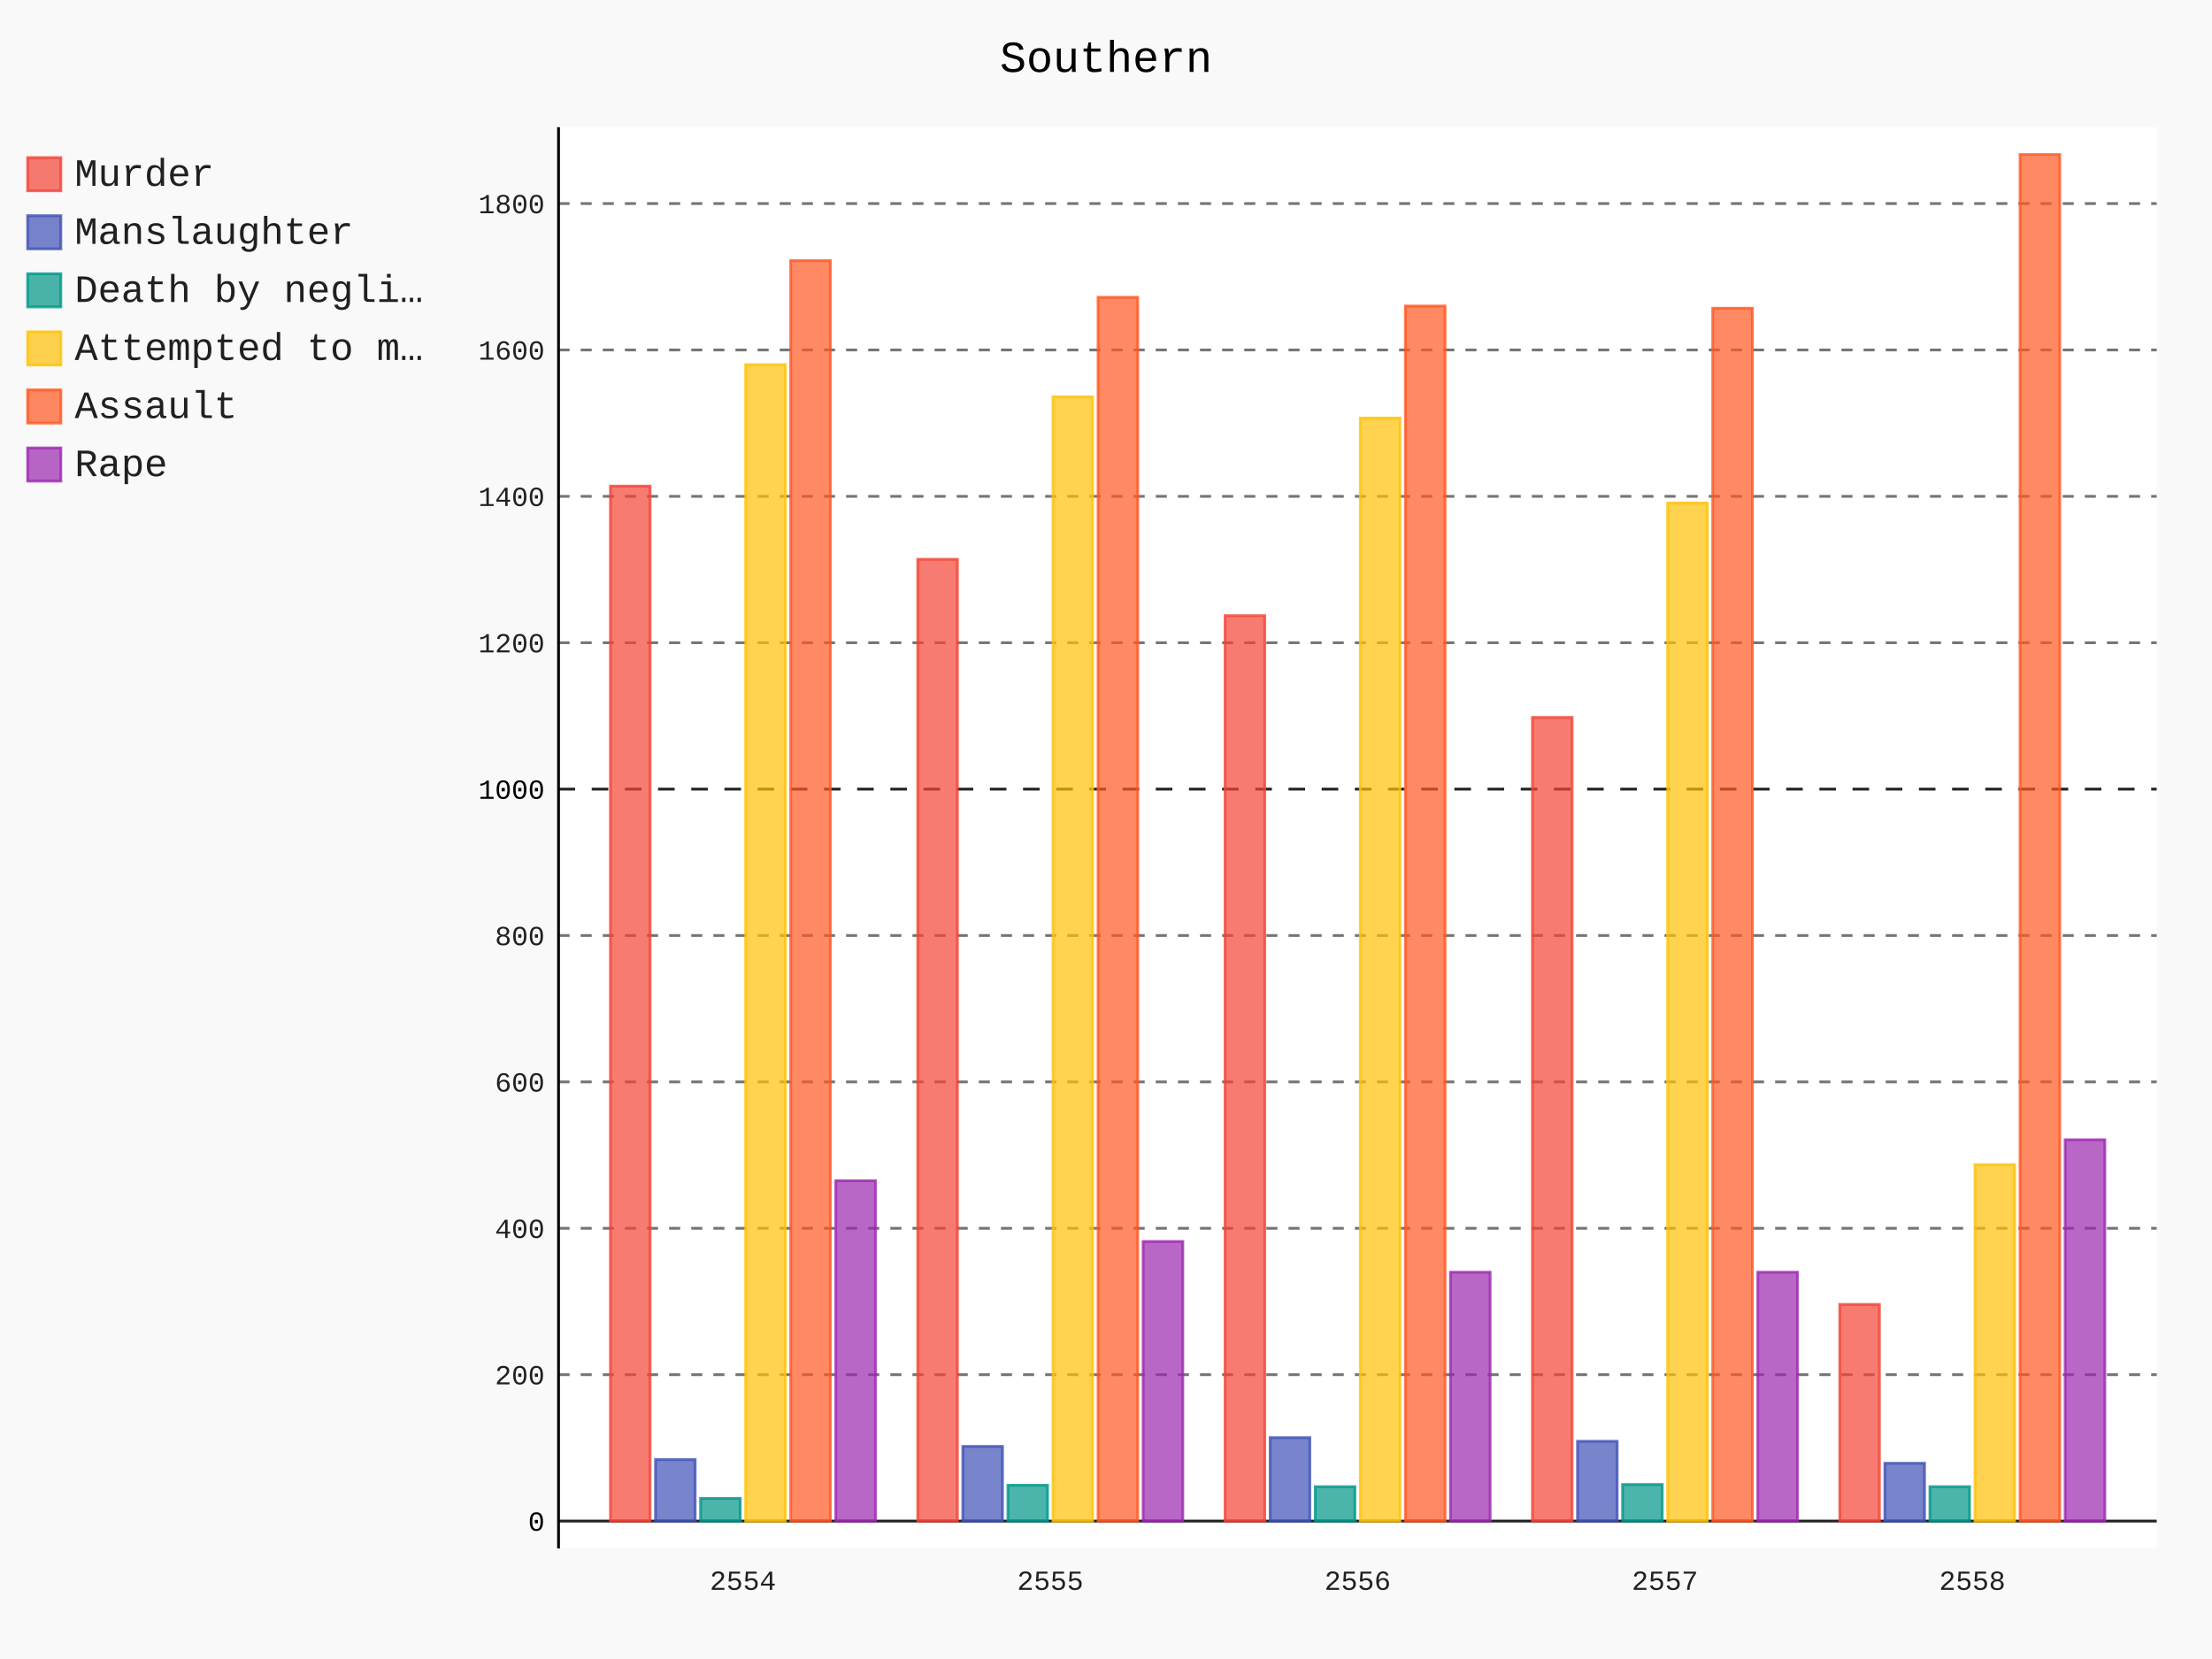
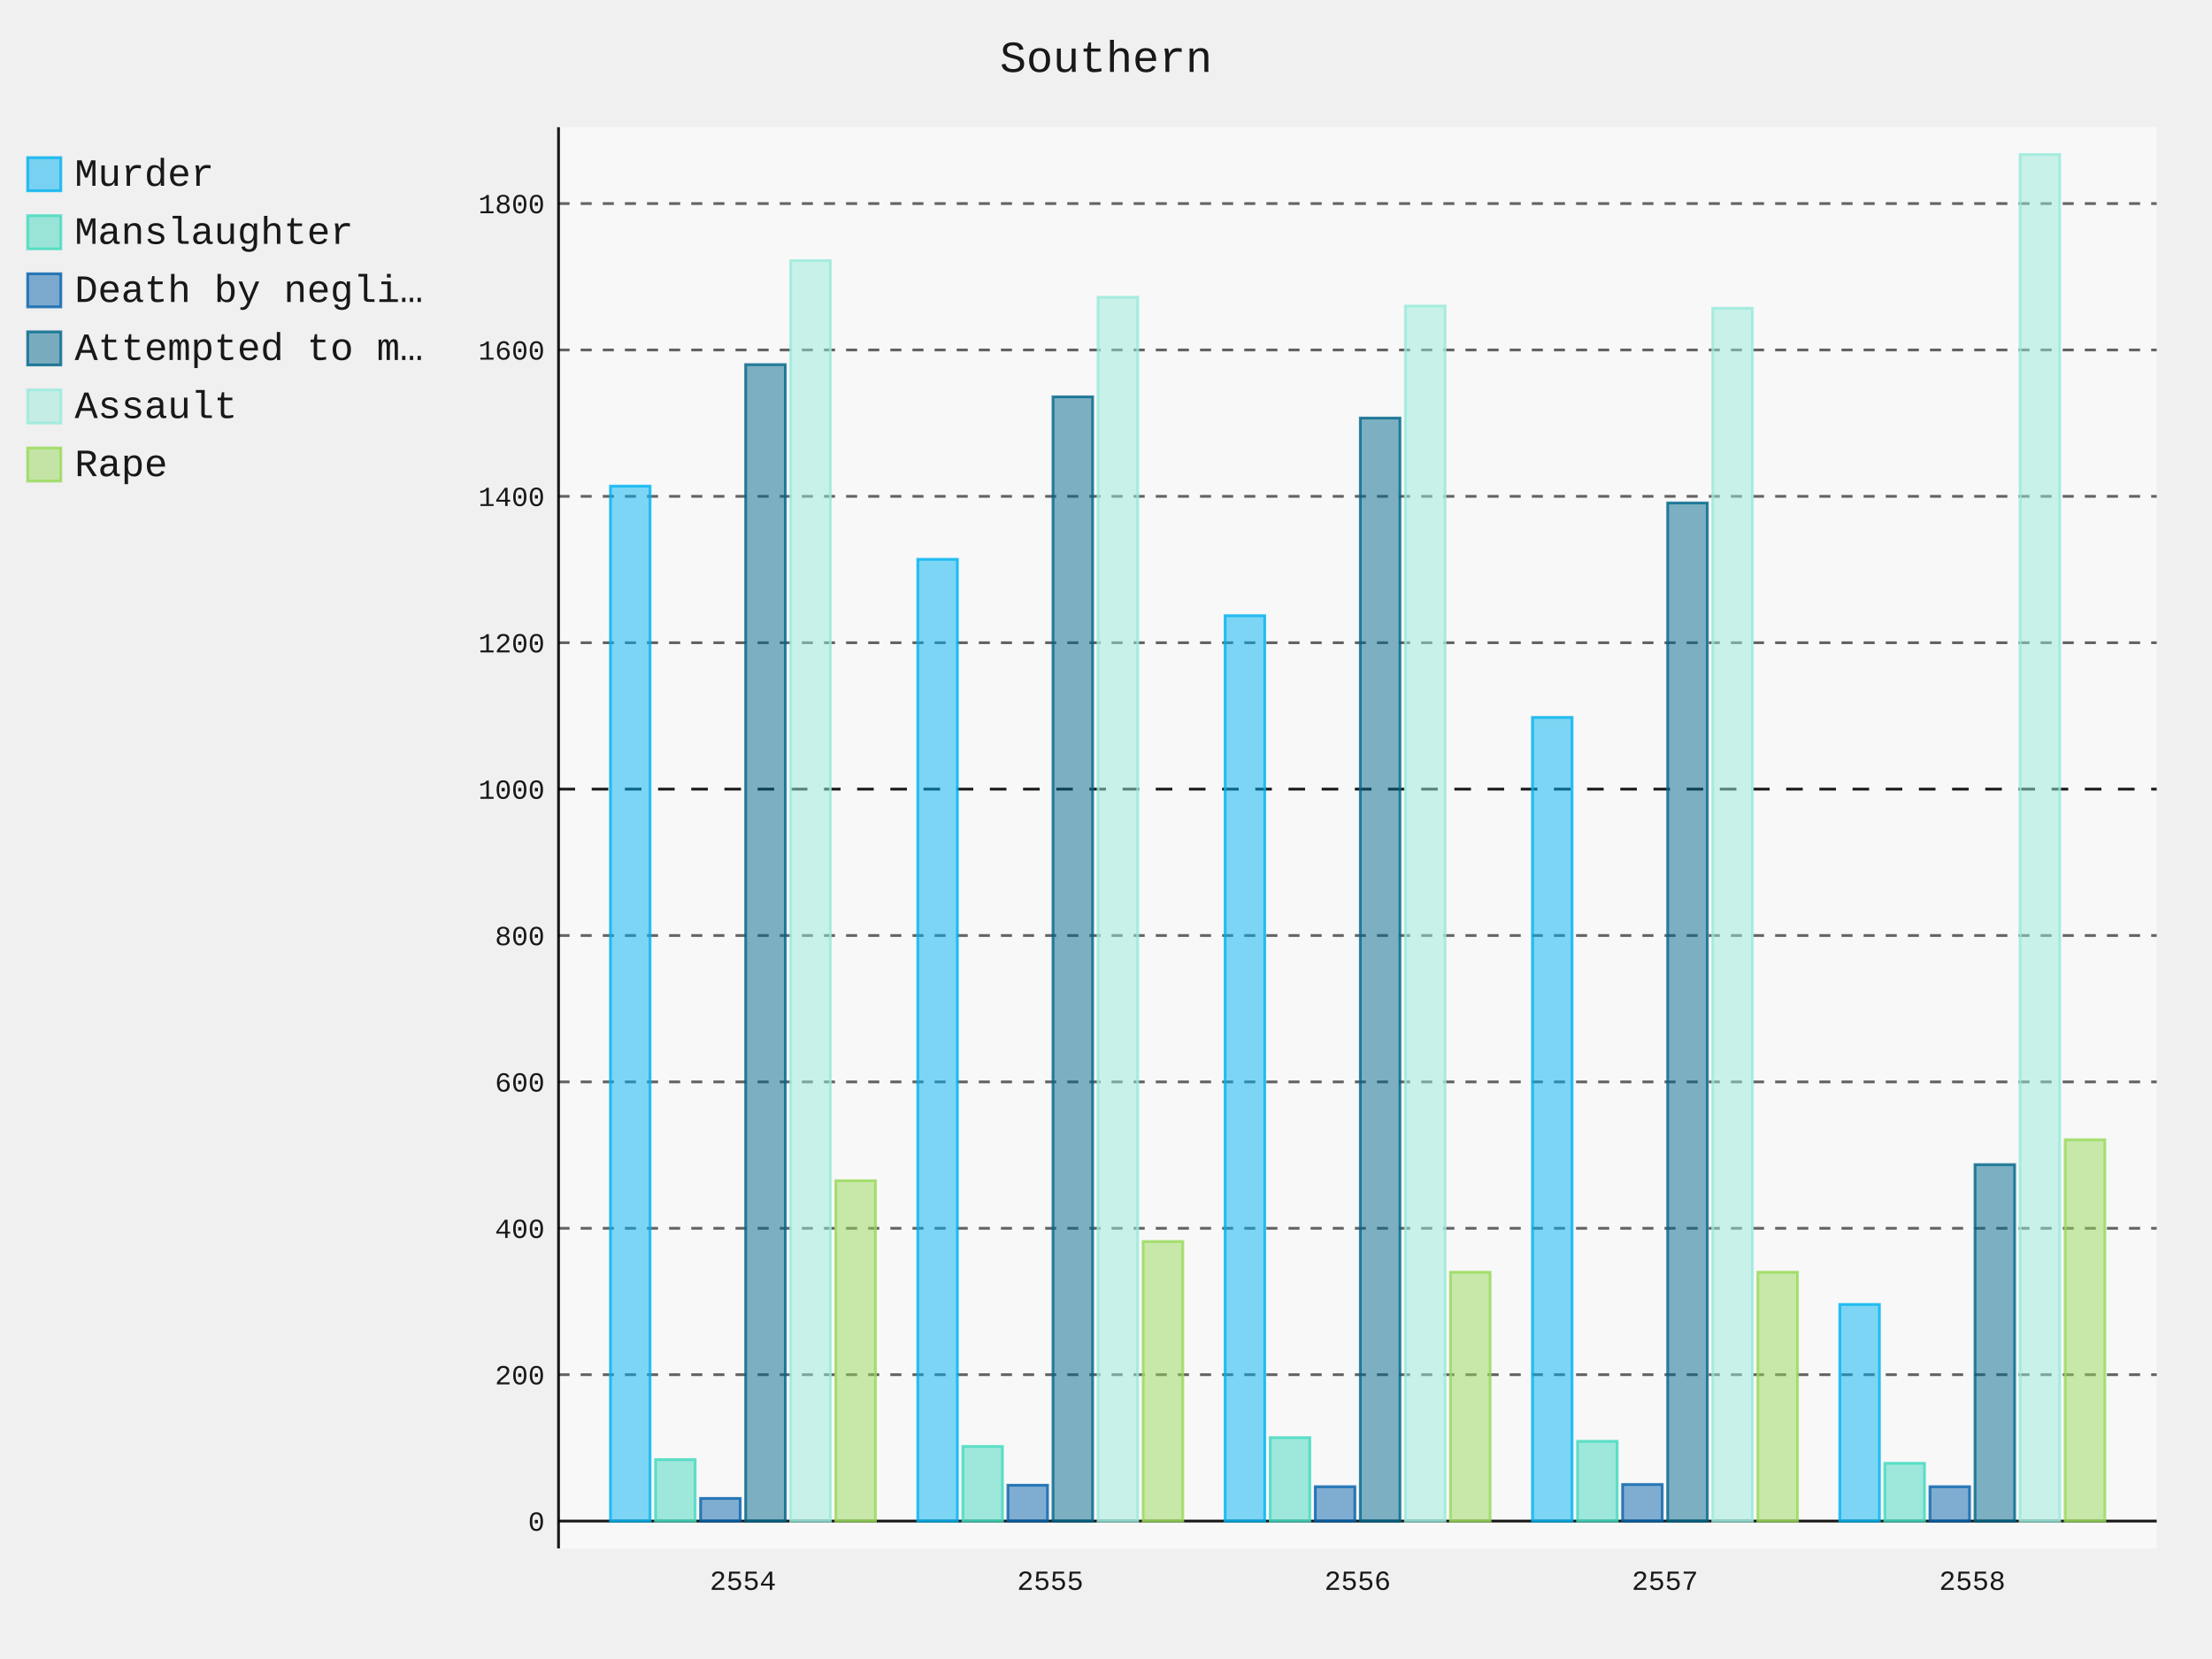
- <svg xmlns="http://www.w3.org/2000/svg" class="pygal-chart" id="chart-da10258c-fa4a-4f51-8546-6ac5946514ae" viewBox="0 0 800 600">
+ <svg xmlns="http://www.w3.org/2000/svg" class="pygal-chart" id="chart-3791ad1e-36e3-4928-96fb-5a7639b33c8b" viewBox="0 0 800 600">
  <defs>
-     <style type="text/css">#chart-da10258c-fa4a-4f51-8546-6ac5946514ae{-webkit-user-select:none;-webkit-font-smoothing:antialiased;font-family:Consolas,"Liberation Mono",Menlo,Courier,monospace}#chart-da10258c-fa4a-4f51-8546-6ac5946514ae .title{font-family:Consolas,"Liberation Mono",Menlo,Courier,monospace;font-size:16px}#chart-da10258c-fa4a-4f51-8546-6ac5946514ae .legends .legend text{font-family:Consolas,"Liberation Mono",Menlo,Courier,monospace;font-size:14px}#chart-da10258c-fa4a-4f51-8546-6ac5946514ae .axis text{font-family:Consolas,"Liberation Mono",Menlo,Courier,monospace;font-size:10px}#chart-da10258c-fa4a-4f51-8546-6ac5946514ae .axis text.major{font-family:Consolas,"Liberation Mono",Menlo,Courier,monospace;font-size:10px}#chart-da10258c-fa4a-4f51-8546-6ac5946514ae .text-overlay text.value{font-family:Consolas,"Liberation Mono",Menlo,Courier,monospace;font-size:16px}#chart-da10258c-fa4a-4f51-8546-6ac5946514ae .text-overlay text.label{font-family:Consolas,"Liberation Mono",Menlo,Courier,monospace;font-size:10px}#chart-da10258c-fa4a-4f51-8546-6ac5946514ae .tooltip{font-family:Consolas,"Liberation Mono",Menlo,Courier,monospace;font-size:14px}#chart-da10258c-fa4a-4f51-8546-6ac5946514ae text.no_data{font-family:Consolas,"Liberation Mono",Menlo,Courier,monospace;font-size:64px}
- #chart-da10258c-fa4a-4f51-8546-6ac5946514ae{background-color:rgba(249,249,249,1)}#chart-da10258c-fa4a-4f51-8546-6ac5946514ae path,#chart-da10258c-fa4a-4f51-8546-6ac5946514ae line,#chart-da10258c-fa4a-4f51-8546-6ac5946514ae rect,#chart-da10258c-fa4a-4f51-8546-6ac5946514ae circle{-webkit-transition:150ms;-moz-transition:150ms;transition:150ms}#chart-da10258c-fa4a-4f51-8546-6ac5946514ae .graph &gt; .background{fill:rgba(249,249,249,1)}#chart-da10258c-fa4a-4f51-8546-6ac5946514ae .plot &gt; .background{fill:rgba(255,255,255,1)}#chart-da10258c-fa4a-4f51-8546-6ac5946514ae .graph{fill:rgba(0,0,0,.87)}#chart-da10258c-fa4a-4f51-8546-6ac5946514ae text.no_data{fill:rgba(0,0,0,1)}#chart-da10258c-fa4a-4f51-8546-6ac5946514ae .title{fill:rgba(0,0,0,1)}#chart-da10258c-fa4a-4f51-8546-6ac5946514ae .legends .legend text{fill:rgba(0,0,0,.87)}#chart-da10258c-fa4a-4f51-8546-6ac5946514ae .legends .legend:hover text{fill:rgba(0,0,0,1)}#chart-da10258c-fa4a-4f51-8546-6ac5946514ae .axis .line{stroke:rgba(0,0,0,1)}#chart-da10258c-fa4a-4f51-8546-6ac5946514ae .axis .guide.line{stroke:rgba(0,0,0,.54)}#chart-da10258c-fa4a-4f51-8546-6ac5946514ae .axis .major.line{stroke:rgba(0,0,0,.87)}#chart-da10258c-fa4a-4f51-8546-6ac5946514ae .axis text.major{fill:rgba(0,0,0,1)}#chart-da10258c-fa4a-4f51-8546-6ac5946514ae .axis.y .guides:hover .guide.line,#chart-da10258c-fa4a-4f51-8546-6ac5946514ae .line-graph .axis.x .guides:hover .guide.line,#chart-da10258c-fa4a-4f51-8546-6ac5946514ae .stackedline-graph .axis.x .guides:hover .guide.line,#chart-da10258c-fa4a-4f51-8546-6ac5946514ae .xy-graph .axis.x .guides:hover .guide.line{stroke:rgba(0,0,0,1)}#chart-da10258c-fa4a-4f51-8546-6ac5946514ae .axis .guides:hover text{fill:rgba(0,0,0,1)}#chart-da10258c-fa4a-4f51-8546-6ac5946514ae .reactive{fill-opacity:.7;stroke-opacity:.8}#chart-da10258c-fa4a-4f51-8546-6ac5946514ae .ci{stroke:rgba(0,0,0,.87)}#chart-da10258c-fa4a-4f51-8546-6ac5946514ae .reactive.active,#chart-da10258c-fa4a-4f51-8546-6ac5946514ae .active .reactive{fill-opacity:.8;stroke-opacity:.9;stroke-width:4}#chart-da10258c-fa4a-4f51-8546-6ac5946514ae .ci .reactive.active{stroke-width:1.5}#chart-da10258c-fa4a-4f51-8546-6ac5946514ae .series text{fill:rgba(0,0,0,1)}#chart-da10258c-fa4a-4f51-8546-6ac5946514ae .tooltip rect{fill:rgba(255,255,255,1);stroke:rgba(0,0,0,1);-webkit-transition:opacity 150ms;-moz-transition:opacity 150ms;transition:opacity 150ms}#chart-da10258c-fa4a-4f51-8546-6ac5946514ae .tooltip .label{fill:rgba(0,0,0,.87)}#chart-da10258c-fa4a-4f51-8546-6ac5946514ae .tooltip .label{fill:rgba(0,0,0,.87)}#chart-da10258c-fa4a-4f51-8546-6ac5946514ae .tooltip .legend{font-size:.8em;fill:rgba(0,0,0,.54)}#chart-da10258c-fa4a-4f51-8546-6ac5946514ae .tooltip .x_label{font-size:.6em;fill:rgba(0,0,0,1)}#chart-da10258c-fa4a-4f51-8546-6ac5946514ae .tooltip .xlink{font-size:.5em;text-decoration:underline}#chart-da10258c-fa4a-4f51-8546-6ac5946514ae .tooltip .value{font-size:1.5em}#chart-da10258c-fa4a-4f51-8546-6ac5946514ae .bound{font-size:.5em}#chart-da10258c-fa4a-4f51-8546-6ac5946514ae .max-value{font-size:.75em;fill:rgba(0,0,0,.54)}#chart-da10258c-fa4a-4f51-8546-6ac5946514ae .map-element{fill:rgba(255,255,255,1);stroke:rgba(0,0,0,.54) !important}#chart-da10258c-fa4a-4f51-8546-6ac5946514ae .map-element .reactive{fill-opacity:inherit;stroke-opacity:inherit}#chart-da10258c-fa4a-4f51-8546-6ac5946514ae .color-0,#chart-da10258c-fa4a-4f51-8546-6ac5946514ae .color-0 a:visited{stroke:#F44336;fill:#F44336}#chart-da10258c-fa4a-4f51-8546-6ac5946514ae .color-1,#chart-da10258c-fa4a-4f51-8546-6ac5946514ae .color-1 a:visited{stroke:#3F51B5;fill:#3F51B5}#chart-da10258c-fa4a-4f51-8546-6ac5946514ae .color-2,#chart-da10258c-fa4a-4f51-8546-6ac5946514ae .color-2 a:visited{stroke:#009688;fill:#009688}#chart-da10258c-fa4a-4f51-8546-6ac5946514ae .color-3,#chart-da10258c-fa4a-4f51-8546-6ac5946514ae .color-3 a:visited{stroke:#FFC107;fill:#FFC107}#chart-da10258c-fa4a-4f51-8546-6ac5946514ae .color-4,#chart-da10258c-fa4a-4f51-8546-6ac5946514ae .color-4 a:visited{stroke:#FF5722;fill:#FF5722}#chart-da10258c-fa4a-4f51-8546-6ac5946514ae .color-5,#chart-da10258c-fa4a-4f51-8546-6ac5946514ae .color-5 a:visited{stroke:#9C27B0;fill:#9C27B0}#chart-da10258c-fa4a-4f51-8546-6ac5946514ae .text-overlay .color-0 text{fill:black}#chart-da10258c-fa4a-4f51-8546-6ac5946514ae .text-overlay .color-1 text{fill:black}#chart-da10258c-fa4a-4f51-8546-6ac5946514ae .text-overlay .color-2 text{fill:black}#chart-da10258c-fa4a-4f51-8546-6ac5946514ae .text-overlay .color-3 text{fill:black}#chart-da10258c-fa4a-4f51-8546-6ac5946514ae .text-overlay .color-4 text{fill:black}#chart-da10258c-fa4a-4f51-8546-6ac5946514ae .text-overlay .color-5 text{fill:black}
- #chart-da10258c-fa4a-4f51-8546-6ac5946514ae text.no_data{text-anchor:middle}#chart-da10258c-fa4a-4f51-8546-6ac5946514ae .guide.line{fill:none}#chart-da10258c-fa4a-4f51-8546-6ac5946514ae .centered{text-anchor:middle}#chart-da10258c-fa4a-4f51-8546-6ac5946514ae .title{text-anchor:middle}#chart-da10258c-fa4a-4f51-8546-6ac5946514ae .legends .legend text{fill-opacity:1}#chart-da10258c-fa4a-4f51-8546-6ac5946514ae .axis.x text{text-anchor:middle}#chart-da10258c-fa4a-4f51-8546-6ac5946514ae .axis.x:not(.web) text[transform]{text-anchor:start}#chart-da10258c-fa4a-4f51-8546-6ac5946514ae .axis.x:not(.web) text[transform].backwards{text-anchor:end}#chart-da10258c-fa4a-4f51-8546-6ac5946514ae .axis.y text{text-anchor:end}#chart-da10258c-fa4a-4f51-8546-6ac5946514ae .axis.y text[transform].backwards{text-anchor:start}#chart-da10258c-fa4a-4f51-8546-6ac5946514ae .axis.y2 text{text-anchor:start}#chart-da10258c-fa4a-4f51-8546-6ac5946514ae .axis.y2 text[transform].backwards{text-anchor:end}#chart-da10258c-fa4a-4f51-8546-6ac5946514ae .axis .guide.line{stroke-dasharray:4,4}#chart-da10258c-fa4a-4f51-8546-6ac5946514ae .axis .major.guide.line{stroke-dasharray:6,6}#chart-da10258c-fa4a-4f51-8546-6ac5946514ae .horizontal .axis.y .guide.line,#chart-da10258c-fa4a-4f51-8546-6ac5946514ae .horizontal .axis.y2 .guide.line,#chart-da10258c-fa4a-4f51-8546-6ac5946514ae .vertical .axis.x .guide.line{opacity:0}#chart-da10258c-fa4a-4f51-8546-6ac5946514ae .horizontal .axis.always_show .guide.line,#chart-da10258c-fa4a-4f51-8546-6ac5946514ae .vertical .axis.always_show .guide.line{opacity:1 !important}#chart-da10258c-fa4a-4f51-8546-6ac5946514ae .axis.y .guides:hover .guide.line,#chart-da10258c-fa4a-4f51-8546-6ac5946514ae .axis.y2 .guides:hover .guide.line,#chart-da10258c-fa4a-4f51-8546-6ac5946514ae .axis.x .guides:hover .guide.line{opacity:1}#chart-da10258c-fa4a-4f51-8546-6ac5946514ae .axis .guides:hover text{opacity:1}#chart-da10258c-fa4a-4f51-8546-6ac5946514ae .nofill{fill:none}#chart-da10258c-fa4a-4f51-8546-6ac5946514ae .subtle-fill{fill-opacity:.2}#chart-da10258c-fa4a-4f51-8546-6ac5946514ae .dot{stroke-width:1px;fill-opacity:1}#chart-da10258c-fa4a-4f51-8546-6ac5946514ae .dot.active{stroke-width:5px}#chart-da10258c-fa4a-4f51-8546-6ac5946514ae .dot.negative{fill:transparent}#chart-da10258c-fa4a-4f51-8546-6ac5946514ae text,#chart-da10258c-fa4a-4f51-8546-6ac5946514ae tspan{stroke:none !important}#chart-da10258c-fa4a-4f51-8546-6ac5946514ae .series text.active{opacity:1}#chart-da10258c-fa4a-4f51-8546-6ac5946514ae .tooltip rect{fill-opacity:.95;stroke-width:.5}#chart-da10258c-fa4a-4f51-8546-6ac5946514ae .tooltip text{fill-opacity:1}#chart-da10258c-fa4a-4f51-8546-6ac5946514ae .showable{visibility:hidden}#chart-da10258c-fa4a-4f51-8546-6ac5946514ae .showable.shown{visibility:visible}#chart-da10258c-fa4a-4f51-8546-6ac5946514ae .gauge-background{fill:rgba(229,229,229,1);stroke:none}#chart-da10258c-fa4a-4f51-8546-6ac5946514ae .bg-lines{stroke:rgba(249,249,249,1);stroke-width:2px}</style>
+     <style type="text/css">#chart-3791ad1e-36e3-4928-96fb-5a7639b33c8b{-webkit-user-select:none;-webkit-font-smoothing:antialiased;font-family:Consolas,"Liberation Mono",Menlo,Courier,monospace}#chart-3791ad1e-36e3-4928-96fb-5a7639b33c8b .title{font-family:Consolas,"Liberation Mono",Menlo,Courier,monospace;font-size:16px}#chart-3791ad1e-36e3-4928-96fb-5a7639b33c8b .legends .legend text{font-family:Consolas,"Liberation Mono",Menlo,Courier,monospace;font-size:14px}#chart-3791ad1e-36e3-4928-96fb-5a7639b33c8b .axis text{font-family:Consolas,"Liberation Mono",Menlo,Courier,monospace;font-size:10px}#chart-3791ad1e-36e3-4928-96fb-5a7639b33c8b .axis text.major{font-family:Consolas,"Liberation Mono",Menlo,Courier,monospace;font-size:10px}#chart-3791ad1e-36e3-4928-96fb-5a7639b33c8b .text-overlay text.value{font-family:Consolas,"Liberation Mono",Menlo,Courier,monospace;font-size:16px}#chart-3791ad1e-36e3-4928-96fb-5a7639b33c8b .text-overlay text.label{font-family:Consolas,"Liberation Mono",Menlo,Courier,monospace;font-size:10px}#chart-3791ad1e-36e3-4928-96fb-5a7639b33c8b .tooltip{font-family:Consolas,"Liberation Mono",Menlo,Courier,monospace;font-size:14px}#chart-3791ad1e-36e3-4928-96fb-5a7639b33c8b text.no_data{font-family:Consolas,"Liberation Mono",Menlo,Courier,monospace;font-size:64px}
+ #chart-3791ad1e-36e3-4928-96fb-5a7639b33c8b{background-color:#f0f0f0}#chart-3791ad1e-36e3-4928-96fb-5a7639b33c8b path,#chart-3791ad1e-36e3-4928-96fb-5a7639b33c8b line,#chart-3791ad1e-36e3-4928-96fb-5a7639b33c8b rect,#chart-3791ad1e-36e3-4928-96fb-5a7639b33c8b circle{-webkit-transition:250ms ease-in;-moz-transition:250ms ease-in;transition:250ms ease-in}#chart-3791ad1e-36e3-4928-96fb-5a7639b33c8b .graph &gt; .background{fill:#f0f0f0}#chart-3791ad1e-36e3-4928-96fb-5a7639b33c8b .plot &gt; .background{fill:#f8f8f8}#chart-3791ad1e-36e3-4928-96fb-5a7639b33c8b .graph{fill:rgba(0,0,0,0.9)}#chart-3791ad1e-36e3-4928-96fb-5a7639b33c8b text.no_data{fill:rgba(0,0,0,0.9)}#chart-3791ad1e-36e3-4928-96fb-5a7639b33c8b .title{fill:rgba(0,0,0,0.9)}#chart-3791ad1e-36e3-4928-96fb-5a7639b33c8b .legends .legend text{fill:rgba(0,0,0,0.9)}#chart-3791ad1e-36e3-4928-96fb-5a7639b33c8b .legends .legend:hover text{fill:rgba(0,0,0,0.9)}#chart-3791ad1e-36e3-4928-96fb-5a7639b33c8b .axis .line{stroke:rgba(0,0,0,0.9)}#chart-3791ad1e-36e3-4928-96fb-5a7639b33c8b .axis .guide.line{stroke:rgba(0,0,0,0.6)}#chart-3791ad1e-36e3-4928-96fb-5a7639b33c8b .axis .major.line{stroke:rgba(0,0,0,0.9)}#chart-3791ad1e-36e3-4928-96fb-5a7639b33c8b .axis text.major{fill:rgba(0,0,0,0.9)}#chart-3791ad1e-36e3-4928-96fb-5a7639b33c8b .axis.y .guides:hover .guide.line,#chart-3791ad1e-36e3-4928-96fb-5a7639b33c8b .line-graph .axis.x .guides:hover .guide.line,#chart-3791ad1e-36e3-4928-96fb-5a7639b33c8b .stackedline-graph .axis.x .guides:hover .guide.line,#chart-3791ad1e-36e3-4928-96fb-5a7639b33c8b .xy-graph .axis.x .guides:hover .guide.line{stroke:rgba(0,0,0,0.9)}#chart-3791ad1e-36e3-4928-96fb-5a7639b33c8b .axis .guides:hover text{fill:rgba(0,0,0,0.9)}#chart-3791ad1e-36e3-4928-96fb-5a7639b33c8b .reactive{fill-opacity:.5;stroke-opacity:.8}#chart-3791ad1e-36e3-4928-96fb-5a7639b33c8b .ci{stroke:rgba(0,0,0,0.9)}#chart-3791ad1e-36e3-4928-96fb-5a7639b33c8b .reactive.active,#chart-3791ad1e-36e3-4928-96fb-5a7639b33c8b .active .reactive{fill-opacity:.9;stroke-opacity:.9;stroke-width:4}#chart-3791ad1e-36e3-4928-96fb-5a7639b33c8b .ci .reactive.active{stroke-width:1.5}#chart-3791ad1e-36e3-4928-96fb-5a7639b33c8b .series text{fill:rgba(0,0,0,0.9)}#chart-3791ad1e-36e3-4928-96fb-5a7639b33c8b .tooltip rect{fill:#f8f8f8;stroke:rgba(0,0,0,0.9);-webkit-transition:opacity 250ms ease-in;-moz-transition:opacity 250ms ease-in;transition:opacity 250ms ease-in}#chart-3791ad1e-36e3-4928-96fb-5a7639b33c8b .tooltip .label{fill:rgba(0,0,0,0.9)}#chart-3791ad1e-36e3-4928-96fb-5a7639b33c8b .tooltip .label{fill:rgba(0,0,0,0.9)}#chart-3791ad1e-36e3-4928-96fb-5a7639b33c8b .tooltip .legend{font-size:.8em;fill:rgba(0,0,0,0.6)}#chart-3791ad1e-36e3-4928-96fb-5a7639b33c8b .tooltip .x_label{font-size:.6em;fill:rgba(0,0,0,0.9)}#chart-3791ad1e-36e3-4928-96fb-5a7639b33c8b .tooltip .xlink{font-size:.5em;text-decoration:underline}#chart-3791ad1e-36e3-4928-96fb-5a7639b33c8b .tooltip .value{font-size:1.5em}#chart-3791ad1e-36e3-4928-96fb-5a7639b33c8b .bound{font-size:.5em}#chart-3791ad1e-36e3-4928-96fb-5a7639b33c8b .max-value{font-size:.75em;fill:rgba(0,0,0,0.6)}#chart-3791ad1e-36e3-4928-96fb-5a7639b33c8b .map-element{fill:#f8f8f8;stroke:rgba(0,0,0,0.6) !important}#chart-3791ad1e-36e3-4928-96fb-5a7639b33c8b .map-element .reactive{fill-opacity:inherit;stroke-opacity:inherit}#chart-3791ad1e-36e3-4928-96fb-5a7639b33c8b .color-0,#chart-3791ad1e-36e3-4928-96fb-5a7639b33c8b .color-0 a:visited{stroke:#00b2f0;fill:#00b2f0}#chart-3791ad1e-36e3-4928-96fb-5a7639b33c8b .color-1,#chart-3791ad1e-36e3-4928-96fb-5a7639b33c8b .color-1 a:visited{stroke:#43d9be;fill:#43d9be}#chart-3791ad1e-36e3-4928-96fb-5a7639b33c8b .color-2,#chart-3791ad1e-36e3-4928-96fb-5a7639b33c8b .color-2 a:visited{stroke:#0662ab;fill:#0662ab}#chart-3791ad1e-36e3-4928-96fb-5a7639b33c8b .color-3,#chart-3791ad1e-36e3-4928-96fb-5a7639b33c8b .color-3 a:visited{stroke:#00668a;fill:#00668a}#chart-3791ad1e-36e3-4928-96fb-5a7639b33c8b .color-4,#chart-3791ad1e-36e3-4928-96fb-5a7639b33c8b .color-4 a:visited{stroke:#98eadb;fill:#98eadb}#chart-3791ad1e-36e3-4928-96fb-5a7639b33c8b .color-5,#chart-3791ad1e-36e3-4928-96fb-5a7639b33c8b .color-5 a:visited{stroke:#97d959;fill:#97d959}#chart-3791ad1e-36e3-4928-96fb-5a7639b33c8b .text-overlay .color-0 text{fill:black}#chart-3791ad1e-36e3-4928-96fb-5a7639b33c8b .text-overlay .color-1 text{fill:black}#chart-3791ad1e-36e3-4928-96fb-5a7639b33c8b .text-overlay .color-2 text{fill:black}#chart-3791ad1e-36e3-4928-96fb-5a7639b33c8b .text-overlay .color-3 text{fill:black}#chart-3791ad1e-36e3-4928-96fb-5a7639b33c8b .text-overlay .color-4 text{fill:black}#chart-3791ad1e-36e3-4928-96fb-5a7639b33c8b .text-overlay .color-5 text{fill:black}
+ #chart-3791ad1e-36e3-4928-96fb-5a7639b33c8b text.no_data{text-anchor:middle}#chart-3791ad1e-36e3-4928-96fb-5a7639b33c8b .guide.line{fill:none}#chart-3791ad1e-36e3-4928-96fb-5a7639b33c8b .centered{text-anchor:middle}#chart-3791ad1e-36e3-4928-96fb-5a7639b33c8b .title{text-anchor:middle}#chart-3791ad1e-36e3-4928-96fb-5a7639b33c8b .legends .legend text{fill-opacity:1}#chart-3791ad1e-36e3-4928-96fb-5a7639b33c8b .axis.x text{text-anchor:middle}#chart-3791ad1e-36e3-4928-96fb-5a7639b33c8b .axis.x:not(.web) text[transform]{text-anchor:start}#chart-3791ad1e-36e3-4928-96fb-5a7639b33c8b .axis.x:not(.web) text[transform].backwards{text-anchor:end}#chart-3791ad1e-36e3-4928-96fb-5a7639b33c8b .axis.y text{text-anchor:end}#chart-3791ad1e-36e3-4928-96fb-5a7639b33c8b .axis.y text[transform].backwards{text-anchor:start}#chart-3791ad1e-36e3-4928-96fb-5a7639b33c8b .axis.y2 text{text-anchor:start}#chart-3791ad1e-36e3-4928-96fb-5a7639b33c8b .axis.y2 text[transform].backwards{text-anchor:end}#chart-3791ad1e-36e3-4928-96fb-5a7639b33c8b .axis .guide.line{stroke-dasharray:4,4}#chart-3791ad1e-36e3-4928-96fb-5a7639b33c8b .axis .major.guide.line{stroke-dasharray:6,6}#chart-3791ad1e-36e3-4928-96fb-5a7639b33c8b .horizontal .axis.y .guide.line,#chart-3791ad1e-36e3-4928-96fb-5a7639b33c8b .horizontal .axis.y2 .guide.line,#chart-3791ad1e-36e3-4928-96fb-5a7639b33c8b .vertical .axis.x .guide.line{opacity:0}#chart-3791ad1e-36e3-4928-96fb-5a7639b33c8b .horizontal .axis.always_show .guide.line,#chart-3791ad1e-36e3-4928-96fb-5a7639b33c8b .vertical .axis.always_show .guide.line{opacity:1 !important}#chart-3791ad1e-36e3-4928-96fb-5a7639b33c8b .axis.y .guides:hover .guide.line,#chart-3791ad1e-36e3-4928-96fb-5a7639b33c8b .axis.y2 .guides:hover .guide.line,#chart-3791ad1e-36e3-4928-96fb-5a7639b33c8b .axis.x .guides:hover .guide.line{opacity:1}#chart-3791ad1e-36e3-4928-96fb-5a7639b33c8b .axis .guides:hover text{opacity:1}#chart-3791ad1e-36e3-4928-96fb-5a7639b33c8b .nofill{fill:none}#chart-3791ad1e-36e3-4928-96fb-5a7639b33c8b .subtle-fill{fill-opacity:.2}#chart-3791ad1e-36e3-4928-96fb-5a7639b33c8b .dot{stroke-width:1px;fill-opacity:1}#chart-3791ad1e-36e3-4928-96fb-5a7639b33c8b .dot.active{stroke-width:5px}#chart-3791ad1e-36e3-4928-96fb-5a7639b33c8b .dot.negative{fill:transparent}#chart-3791ad1e-36e3-4928-96fb-5a7639b33c8b text,#chart-3791ad1e-36e3-4928-96fb-5a7639b33c8b tspan{stroke:none !important}#chart-3791ad1e-36e3-4928-96fb-5a7639b33c8b .series text.active{opacity:1}#chart-3791ad1e-36e3-4928-96fb-5a7639b33c8b .tooltip rect{fill-opacity:.95;stroke-width:.5}#chart-3791ad1e-36e3-4928-96fb-5a7639b33c8b .tooltip text{fill-opacity:1}#chart-3791ad1e-36e3-4928-96fb-5a7639b33c8b .showable{visibility:hidden}#chart-3791ad1e-36e3-4928-96fb-5a7639b33c8b .showable.shown{visibility:visible}#chart-3791ad1e-36e3-4928-96fb-5a7639b33c8b .gauge-background{fill:rgba(229,229,229,1);stroke:none}#chart-3791ad1e-36e3-4928-96fb-5a7639b33c8b .bg-lines{stroke:#f0f0f0;stroke-width:2px}</style>
  </defs>
  <g class="graph bar-graph vertical">
    <rect class="background" height="600" width="800" x="0" y="0" />
    <g class="plot" transform="translate(202, 46)">
      <rect class="background" height="514" width="578.0" x="0" y="0" />
      <g class="axis y">
        <g class="guides">
          <path class="axis major line" d="M0 504.115 h578" />
          <text class="major" x="-5" y="507.615">0</text>
        </g>
        <g class="guides">
          <path class="guide line" d="M0 451.172 h578" />
          <text class="" x="-5" y="454.672">200</text>
        </g>
        <g class="guides">
          <path class="guide line" d="M0 398.228 h578" />
          <text class="" x="-5" y="401.728">400</text>
        </g>
        <g class="guides">
          <path class="guide line" d="M0 345.284 h578" />
          <text class="" x="-5" y="348.784">600</text>
        </g>
        <g class="guides">
          <path class="guide line" d="M0 292.34 h578" />
          <text class="" x="-5" y="295.84">800</text>
        </g>
        <g class="guides">
          <path class="major guide line" d="M0 239.396 h578" />
          <text class="major" x="-5" y="242.896">1000</text>
        </g>
        <g class="guides">
          <path class="guide line" d="M0 186.452 h578" />
          <text class="" x="-5" y="189.952">1200</text>
        </g>
        <g class="guides">
          <path class="guide line" d="M0 133.508 h578" />
          <text class="" x="-5" y="137.008">1400</text>
        </g>
        <g class="guides">
          <path class="guide line" d="M0 80.565 h578" />
          <text class="" x="-5" y="84.065">1600</text>
        </g>
        <g class="guides">
          <path class="guide line" d="M0 27.621 h578" />
          <text class="" x="-5" y="31.121">1800</text>
        </g>
      </g>
      <g class="axis x">
        <path class="line" d="M0 0 v514" />
        <g class="guides">
          <path class="guide line" d="M66.692 0 v514" />
          <text class="" x="66.692" y="529.0">2554</text>
        </g>
        <g class="guides">
          <path class="guide line" d="M177.846 0 v514" />
          <text class="" x="177.846" y="529.0">2555</text>
        </g>
        <g class="guides">
          <path class="guide line" d="M289 0 v514" />
          <text class="" x="289.0" y="529.0">2556</text>
        </g>
        <g class="guides">
          <path class="guide line" d="M400.154 0 v514" />
          <text class="" x="400.154" y="529.0">2557</text>
        </g>
        <g class="guides">
          <path class="guide line" d="M511.308 0 v514" />
          <text class="" x="511.308" y="529.0">2558</text>
        </g>
      </g>
      <g class="series serie-0 color-0">
        <g class="bars">
          <g class="bar">
            <rect class="rect reactive tooltip-trigger" height="374.313" rx="0" ry="0" width="14.346" x="18.763" y="129.802" />
          </g>
          <g class="bar">
            <rect class="rect reactive tooltip-trigger" height="347.841" rx="0" ry="0" width="14.346" x="129.917" y="156.274" />
          </g>
          <g class="bar">
            <rect class="rect reactive tooltip-trigger" height="327.458" rx="0" ry="0" width="14.346" x="241.07" y="176.658" />
          </g>
          <g class="bar">
            <rect class="rect reactive tooltip-trigger" height="290.662" rx="0" ry="0" width="14.346" x="352.224" y="213.454" />
          </g>
          <g class="bar">
            <rect class="rect reactive tooltip-trigger" height="78.357" rx="0" ry="0" width="14.346" x="463.378" y="425.758" />
          </g>
        </g>
      </g>
      <g class="series serie-1 color-1">
        <g class="bars">
          <g class="bar">
            <rect class="rect reactive tooltip-trigger" height="22.236" rx="0" ry="0" width="14.346" x="35.065" y="481.879" />
          </g>
          <g class="bar">
            <rect class="rect reactive tooltip-trigger" height="27.001" rx="0" ry="0" width="14.346" x="146.219" y="477.114" />
          </g>
          <g class="bar">
            <rect class="rect reactive tooltip-trigger" height="30.178" rx="0" ry="0" width="14.346" x="257.373" y="473.937" />
          </g>
          <g class="bar">
            <rect class="rect reactive tooltip-trigger" height="28.854" rx="0" ry="0" width="14.346" x="368.527" y="475.261" />
          </g>
          <g class="bar">
            <rect class="rect reactive tooltip-trigger" height="20.913" rx="0" ry="0" width="14.346" x="479.681" y="483.203" />
          </g>
        </g>
      </g>
      <g class="series serie-2 color-2">
        <g class="bars">
          <g class="bar">
            <rect class="rect reactive tooltip-trigger" height="8.206" rx="0" ry="0" width="14.346" x="51.368" y="495.909" />
          </g>
          <g class="bar">
            <rect class="rect reactive tooltip-trigger" height="12.971" rx="0" ry="0" width="14.346" x="162.522" y="491.144" />
          </g>
          <g class="bar">
            <rect class="rect reactive tooltip-trigger" height="12.442" rx="0" ry="0" width="14.346" x="273.676" y="491.674" />
          </g>
          <g class="bar">
            <rect class="rect reactive tooltip-trigger" height="13.236" rx="0" ry="0" width="14.346" x="384.829" y="490.879" />
          </g>
          <g class="bar">
            <rect class="rect reactive tooltip-trigger" height="12.442" rx="0" ry="0" width="14.346" x="495.983" y="491.674" />
          </g>
        </g>
      </g>
      <g class="series serie-3 color-3">
        <g class="bars">
          <g class="bar">
            <rect class="rect reactive tooltip-trigger" height="418.256" rx="0" ry="0" width="14.346" x="67.67" y="85.859" />
          </g>
          <g class="bar">
            <rect class="rect reactive tooltip-trigger" height="406.609" rx="0" ry="0" width="14.346" x="178.824" y="97.507" />
          </g>
          <g class="bar">
            <rect class="rect reactive tooltip-trigger" height="398.932" rx="0" ry="0" width="14.346" x="289.978" y="105.184" />
          </g>
          <g class="bar">
            <rect class="rect reactive tooltip-trigger" height="368.224" rx="0" ry="0" width="14.346" x="401.132" y="135.891" />
          </g>
          <g class="bar">
            <rect class="rect reactive tooltip-trigger" height="128.918" rx="0" ry="0" width="14.346" x="512.286" y="375.197" />
          </g>
        </g>
      </g>
      <g class="series serie-4 color-4">
        <g class="bars">
          <g class="bar">
            <rect class="rect reactive tooltip-trigger" height="455.846" rx="0" ry="0" width="14.346" x="83.973" y="48.269" />
          </g>
          <g class="bar">
            <rect class="rect reactive tooltip-trigger" height="442.611" rx="0" ry="0" width="14.346" x="195.127" y="61.505" />
          </g>
          <g class="bar">
            <rect class="rect reactive tooltip-trigger" height="439.434" rx="0" ry="0" width="14.346" x="306.281" y="64.681" />
          </g>
          <g class="bar">
            <rect class="rect reactive tooltip-trigger" height="438.64" rx="0" ry="0" width="14.346" x="417.435" y="65.476" />
          </g>
          <g class="bar">
            <rect class="rect reactive tooltip-trigger" height="494.231" rx="0" ry="0" width="14.346" x="528.588" y="9.885" />
          </g>
        </g>
      </g>
      <g class="series serie-5 color-5">
        <g class="bars">
          <g class="bar">
            <rect class="rect reactive tooltip-trigger" height="123.094" rx="0" ry="0" width="14.346" x="100.276" y="381.021" />
          </g>
          <g class="bar">
            <rect class="rect reactive tooltip-trigger" height="101.123" rx="0" ry="0" width="14.346" x="211.429" y="402.993" />
          </g>
          <g class="bar">
            <rect class="rect reactive tooltip-trigger" height="90.005" rx="0" ry="0" width="14.346" x="322.583" y="414.111" />
          </g>
          <g class="bar">
            <rect class="rect reactive tooltip-trigger" height="90.005" rx="0" ry="0" width="14.346" x="433.737" y="414.111" />
          </g>
          <g class="bar">
            <rect class="rect reactive tooltip-trigger" height="137.919" rx="0" ry="0" width="14.346" x="544.891" y="366.197" />
          </g>
        </g>
      </g>
    </g>
    <g class="titles">
      <text class="title plot_title" x="400.0" y="26">Southern</text>
    </g>
    <g class="plot overlay" transform="translate(202, 46)">
      <g class="series serie-0 color-0" />
      <g class="series serie-1 color-1" />
      <g class="series serie-2 color-2" />
      <g class="series serie-3 color-3" />
      <g class="series serie-4 color-4" />
      <g class="series serie-5 color-5" />
    </g>
    <g class="plot text-overlay" transform="translate(202, 46)">
      <g class="series serie-0 color-0" />
      <g class="series serie-1 color-1" />
      <g class="series serie-2 color-2" />
      <g class="series serie-3 color-3" />
      <g class="series serie-4 color-4" />
      <g class="series serie-5 color-5" />
    </g>
    <g class="plot tooltip-overlay" transform="translate(202, 46)">
      <g class="tooltip" style="opacity: 0" transform="translate(0 0)">
        <rect class="tooltip-box" height="0" rx="0" ry="0" width="0" />
        <g class="text" />
      </g>
    </g>
    <g class="legends" transform="translate(10, 56)">
      <g class="legend reactive activate-serie" id="activate-serie-0">
        <rect class="color-0 reactive" height="12" width="12" x="0.0" y="1.0" />
        <text x="17.0" y="11.2">Murder</text>
      </g>
      <g class="legend reactive activate-serie" id="activate-serie-1">
        <rect class="color-1 reactive" height="12" width="12" x="0.0" y="22.0" />
        <text x="17.0" y="32.2">Manslaughter</text>
      </g>
      <g class="legend reactive activate-serie" id="activate-serie-2">
        <rect class="color-2 reactive" height="12" width="12" x="0.0" y="43.0" />
        <text x="17.0" y="53.2">Death by negli…</text>
      </g>
      <g class="legend reactive activate-serie" id="activate-serie-3">
        <rect class="color-3 reactive" height="12" width="12" x="0.0" y="64.0" />
        <text x="17.0" y="74.2">Attempted to m…</text>
      </g>
      <g class="legend reactive activate-serie" id="activate-serie-4">
        <rect class="color-4 reactive" height="12" width="12" x="0.0" y="85.0" />
        <text x="17.0" y="95.2">Assault</text>
      </g>
      <g class="legend reactive activate-serie" id="activate-serie-5">
        <rect class="color-5 reactive" height="12" width="12" x="0.0" y="106.0" />
        <text x="17.0" y="116.2">Rape</text>
      </g>
    </g>
    <g class="legends" transform="translate(790, 56)" />
  </g>
</svg>
